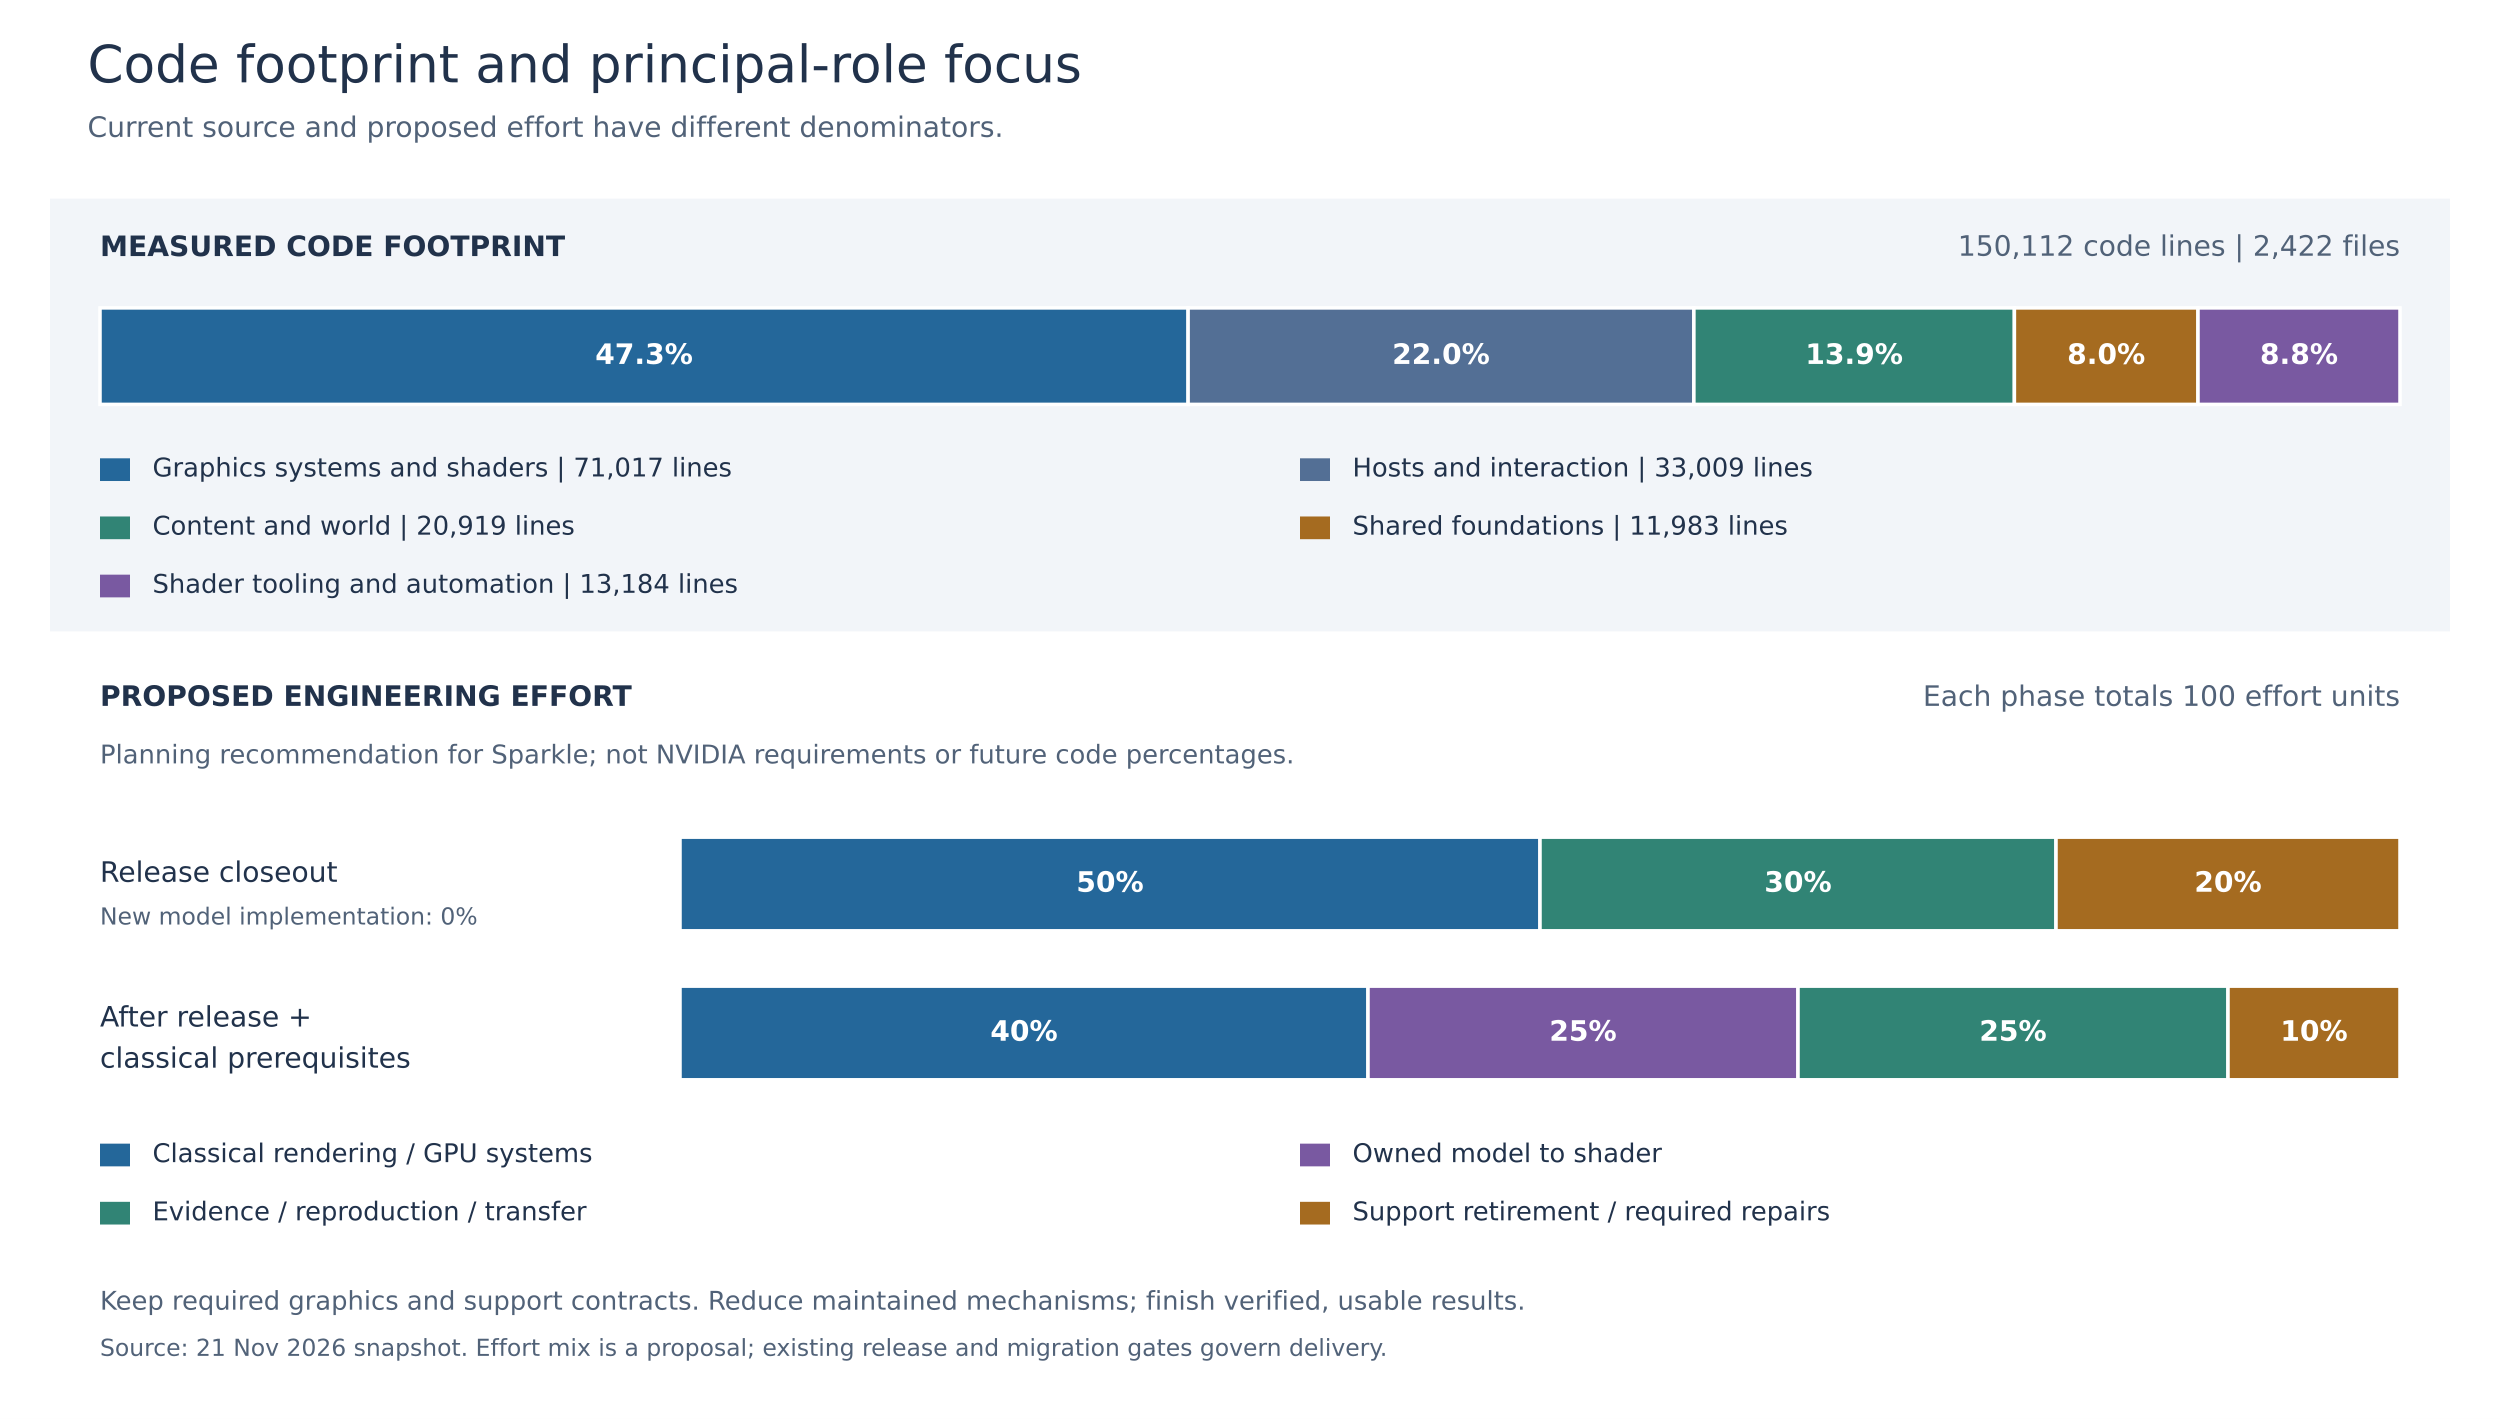
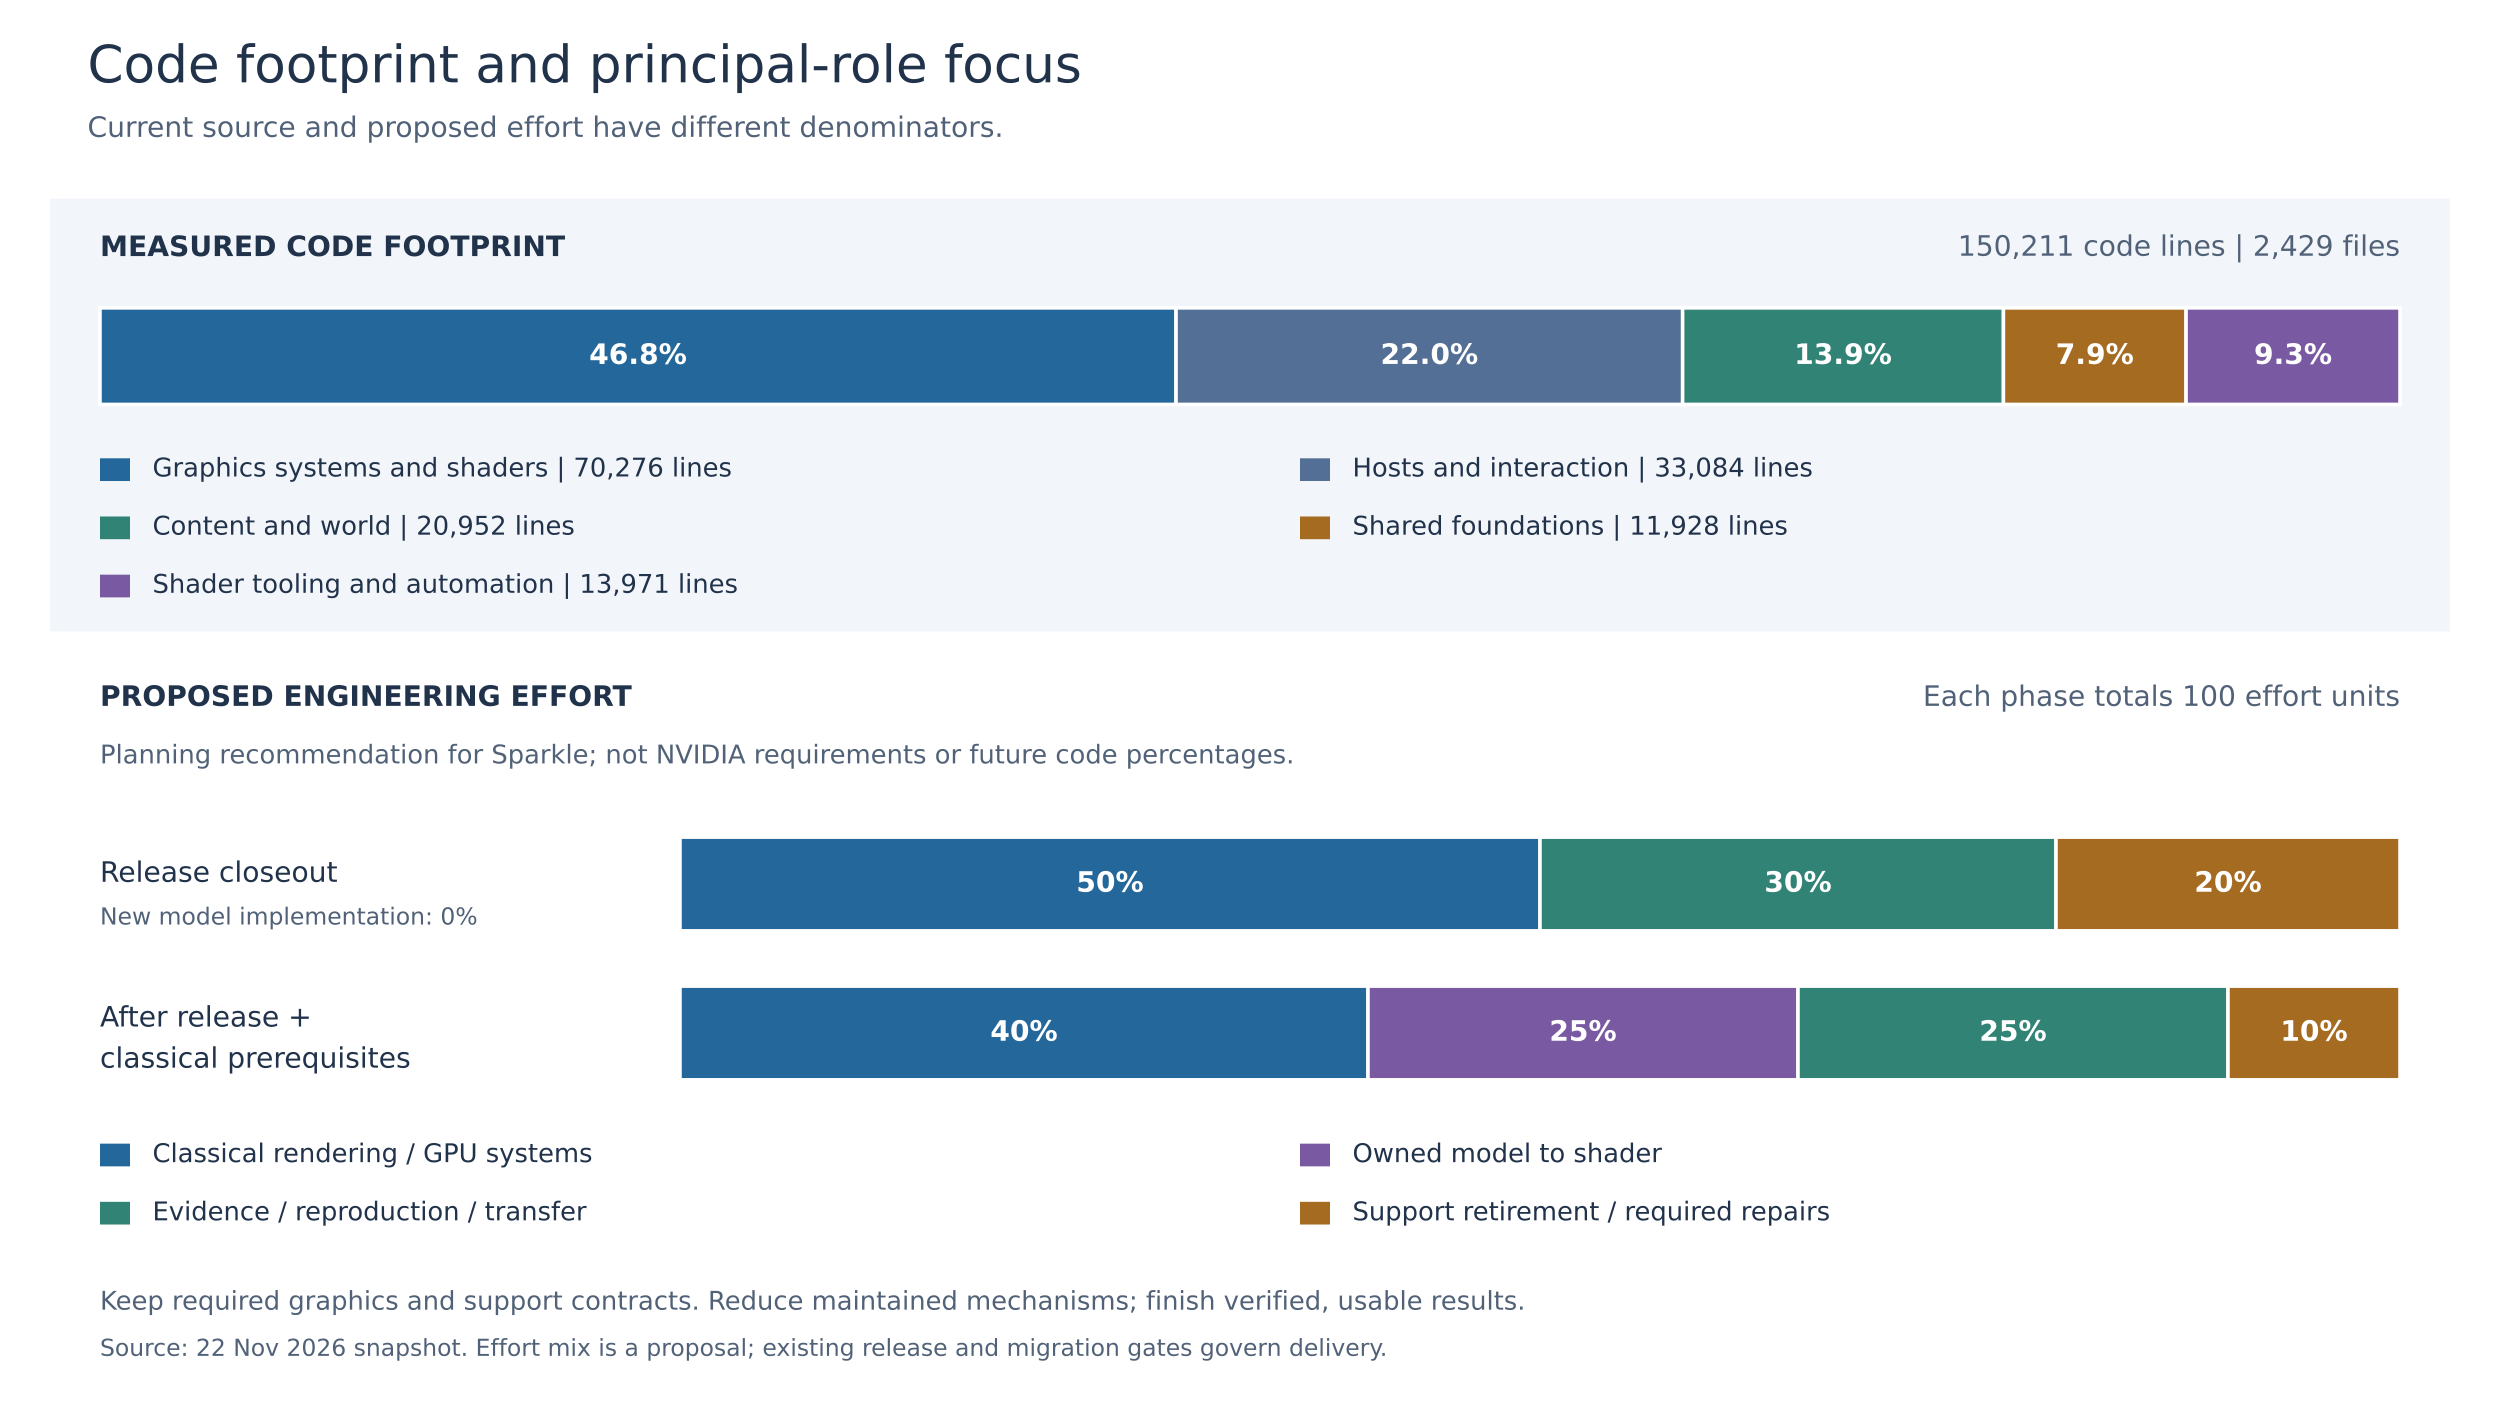
<svg xmlns="http://www.w3.org/2000/svg" width="1065.6pt" height="604.8pt" viewBox="0 0 1065.6 604.8" version="1.1" role="img" aria-labelledby="principal-proportions-title principal-proportions-description">
  <defs>
    <style type="text/css">*{stroke-linejoin: round; stroke-linecap: butt}</style>
  </defs>
  <g id="figure_1">
    <g id="patch_1">
      <path d="M 0 604.8  L 1065.6 604.8  L 1065.6 0  L 0 0  z " style="fill: #ffffff" />
    </g>
    <g id="axes_1">
      <g id="patch_2">
        <path d="M 21.312 269.136  L 1044.288 269.136  L 1044.288 84.672  L 21.312 84.672  z " clip-path="url(#pe87542b3ef)" style="fill: #f2f5f9" />
      </g>
      <g id="patch_3">
-         <path d="M 42.624 172.368  L 506.422 172.368  L 506.422 131.242  L 42.624 131.242  z " clip-path="url(#pe87542b3ef)" style="fill: #24679a; stroke: #ffffff; stroke-width: 1.5; stroke-linejoin: miter" />
+         <path d="M 42.624 172.368  L 501.28 172.368  L 501.28 131.242  L 42.624 131.242  z " clip-path="url(#pe87542b3ef)" style="fill: #24679a; stroke: #ffffff; stroke-width: 1.5; stroke-linejoin: miter" />
      </g>
      <g id="patch_4">
-         <path d="M 506.422 172.368  L 721.997 172.368  L 721.997 131.242  L 506.422 131.242  z " clip-path="url(#pe87542b3ef)" style="fill: #536f95; stroke: #ffffff; stroke-width: 1.5; stroke-linejoin: miter" />
+         <path d="M 501.28 172.368  L 717.203 172.368  L 717.203 131.242  L 501.28 131.242  z " clip-path="url(#pe87542b3ef)" style="fill: #536f95; stroke: #ffffff; stroke-width: 1.5; stroke-linejoin: miter" />
      </g>
      <g id="patch_5">
-         <path d="M 721.997 172.368  L 858.615 172.368  L 858.615 131.242  L 721.997 131.242  z " clip-path="url(#pe87542b3ef)" style="fill: #318475; stroke: #ffffff; stroke-width: 1.5; stroke-linejoin: miter" />
+         <path d="M 717.203 172.368  L 853.946 172.368  L 853.946 131.242  L 717.203 131.242  z " clip-path="url(#pe87542b3ef)" style="fill: #318475; stroke: #ffffff; stroke-width: 1.5; stroke-linejoin: miter" />
      </g>
      <g id="patch_6">
-         <path d="M 858.615 172.368  L 936.874 172.368  L 936.874 131.242  L 858.615 131.242  z " clip-path="url(#pe87542b3ef)" style="fill: #a56b20; stroke: #ffffff; stroke-width: 1.5; stroke-linejoin: miter" />
+         <path d="M 853.946 172.368  L 931.794 172.368  L 931.794 131.242  L 853.946 131.242  z " clip-path="url(#pe87542b3ef)" style="fill: #a56b20; stroke: #ffffff; stroke-width: 1.5; stroke-linejoin: miter" />
      </g>
      <g id="patch_7">
-         <path d="M 936.874 172.368  L 1022.976 172.368  L 1022.976 131.242  L 936.874 131.242  z " clip-path="url(#pe87542b3ef)" style="fill: #7959a1; stroke: #ffffff; stroke-width: 1.5; stroke-linejoin: miter" />
+         <path d="M 931.794 172.368  L 1022.976 172.368  L 1022.976 131.242  L 931.794 131.242  z " clip-path="url(#pe87542b3ef)" style="fill: #7959a1; stroke: #ffffff; stroke-width: 1.5; stroke-linejoin: miter" />
      </g>
      <g id="patch_8">
        <path d="M 42.624 205.027  L 55.411 205.027  L 55.411 195.35  L 42.624 195.35  z " clip-path="url(#pe87542b3ef)" style="fill: #24679a" />
      </g>
      <g id="patch_9">
        <path d="M 554.112 205.027  L 566.899 205.027  L 566.899 195.35  L 554.112 195.35  z " clip-path="url(#pe87542b3ef)" style="fill: #536f95" />
      </g>
      <g id="patch_10">
        <path d="M 42.624 229.824  L 55.411 229.824  L 55.411 220.147  L 42.624 220.147  z " clip-path="url(#pe87542b3ef)" style="fill: #318475" />
      </g>
      <g id="patch_11">
        <path d="M 554.112 229.824  L 566.899 229.824  L 566.899 220.147  L 554.112 220.147  z " clip-path="url(#pe87542b3ef)" style="fill: #a56b20" />
      </g>
      <g id="patch_12">
        <path d="M 42.624 254.621  L 55.411 254.621  L 55.411 244.944  L 42.624 244.944  z " clip-path="url(#pe87542b3ef)" style="fill: #7959a1" />
      </g>
      <g id="patch_13">
        <path d="M 289.843 396.749  L 656.41 396.749  L 656.41 356.832  L 289.843 356.832  z " clip-path="url(#pe87542b3ef)" style="fill: #24679a; stroke: #ffffff; stroke-width: 1.5; stroke-linejoin: miter" />
      </g>
      <g id="patch_14">
        <path d="M 656.41 396.749  L 876.349 396.749  L 876.349 356.832  L 656.41 356.832  z " clip-path="url(#pe87542b3ef)" style="fill: #318475; stroke: #ffffff; stroke-width: 1.5; stroke-linejoin: miter" />
      </g>
      <g id="patch_15">
        <path d="M 876.349 396.749  L 1022.976 396.749  L 1022.976 356.832  L 876.349 356.832  z " clip-path="url(#pe87542b3ef)" style="fill: #a56b20; stroke: #ffffff; stroke-width: 1.5; stroke-linejoin: miter" />
      </g>
      <g id="patch_16">
        <path d="M 289.843 460.253  L 583.096 460.253  L 583.096 420.336  L 289.843 420.336  z " clip-path="url(#pe87542b3ef)" style="fill: #24679a; stroke: #ffffff; stroke-width: 1.5; stroke-linejoin: miter" />
      </g>
      <g id="patch_17">
        <path d="M 583.096 460.253  L 766.38 460.253  L 766.38 420.336  L 583.096 420.336  z " clip-path="url(#pe87542b3ef)" style="fill: #7959a1; stroke: #ffffff; stroke-width: 1.5; stroke-linejoin: miter" />
      </g>
      <g id="patch_18">
        <path d="M 766.38 460.253  L 949.663 460.253  L 949.663 420.336  L 766.38 420.336  z " clip-path="url(#pe87542b3ef)" style="fill: #318475; stroke: #ffffff; stroke-width: 1.5; stroke-linejoin: miter" />
      </g>
      <g id="patch_19">
        <path d="M 949.663 460.253  L 1022.976 460.253  L 1022.976 420.336  L 949.663 420.336  z " clip-path="url(#pe87542b3ef)" style="fill: #a56b20; stroke: #ffffff; stroke-width: 1.5; stroke-linejoin: miter" />
      </g>
      <g id="patch_20">
        <path d="M 42.624 497.146  L 55.411 497.146  L 55.411 487.469  L 42.624 487.469  z " clip-path="url(#pe87542b3ef)" style="fill: #24679a" />
      </g>
      <g id="patch_21">
        <path d="M 554.112 497.146  L 566.899 497.146  L 566.899 487.469  L 554.112 487.469  z " clip-path="url(#pe87542b3ef)" style="fill: #7959a1" />
      </g>
      <g id="patch_22">
        <path d="M 42.624 521.942  L 55.411 521.942  L 55.411 512.266  L 42.624 512.266  z " clip-path="url(#pe87542b3ef)" style="fill: #318475" />
      </g>
      <g id="patch_23">
        <path d="M 554.112 521.942  L 566.899 521.942  L 566.899 512.266  L 554.112 512.266  z " clip-path="url(#pe87542b3ef)" style="fill: #a56b20" />
      </g>
      <g id="text_1">
        <text style="font-weight: 500; font-size: 22px; font-family: 'DejaVu Sans'; text-anchor: start; fill: #21324b" x="37.296" y="35.101" transform="rotate(-0 37.296 35.10102)">Code footprint and principal-role focus</text>
      </g>
      <g id="text_2">
        <text style="font-size: 12px; font-family: 'DejaVu Sans'; text-anchor: start; fill: #516278" x="37.296" y="58.348" transform="rotate(-0 37.296 58.34805)">Current source and proposed effort have different denominators.</text>
      </g>
      <g id="text_3">
        <text style="font-weight: 700; font-size: 12px; font-family: 'DejaVu Sans'; text-anchor: start; fill: #21324b" x="42.624" y="109.151" transform="rotate(-0 42.624 109.1513)">MEASURED CODE FOOTPRINT</text>
      </g>
      <g id="text_4">
-         <text style="font-size: 12px; font-family: 'DejaVu Sans'; text-anchor: end; fill: #516278" x="1022.976" y="109.011" transform="rotate(-0 1022.976 109.0106)">150,112 code lines  |  2,422 files</text>
+         <text style="font-size: 12px; font-family: 'DejaVu Sans'; text-anchor: end; fill: #516278" x="1022.976" y="109.011" transform="rotate(-0 1022.976 109.0106)">150,211 code lines  |  2,429 files</text>
      </g>
      <g id="text_5">
-         <text style="font-weight: 700; font-size: 12px; font-family: 'DejaVu Sans'; text-anchor: middle; fill: #ffffff" x="274.523" y="155.116" transform="rotate(-0 274.523 155.1161)">47.3%</text>
+         <text style="font-weight: 700; font-size: 12px; font-family: 'DejaVu Sans'; text-anchor: middle; fill: #ffffff" x="271.952" y="155.116" transform="rotate(-0 271.9521 155.1161)">46.8%</text>
      </g>
      <g id="text_6">
-         <text style="font-weight: 700; font-size: 12px; font-family: 'DejaVu Sans'; text-anchor: middle; fill: #ffffff" x="614.21" y="155.116" transform="rotate(-0 614.2097 155.1161)">22.0%</text>
+         <text style="font-weight: 700; font-size: 12px; font-family: 'DejaVu Sans'; text-anchor: middle; fill: #ffffff" x="609.242" y="155.116" transform="rotate(-0 609.2416 155.1161)">22.0%</text>
      </g>
      <g id="text_7">
-         <text style="font-weight: 700; font-size: 12px; font-family: 'DejaVu Sans'; text-anchor: middle; fill: #ffffff" x="790.306" y="155.116" transform="rotate(-0 790.3063 155.1161)">13.9%</text>
+         <text style="font-weight: 700; font-size: 12px; font-family: 'DejaVu Sans'; text-anchor: middle; fill: #ffffff" x="785.575" y="155.116" transform="rotate(-0 785.5746 155.1161)">13.9%</text>
      </g>
      <g id="text_8">
-         <text style="font-weight: 700; font-size: 12px; font-family: 'DejaVu Sans'; text-anchor: middle; fill: #ffffff" x="897.745" y="155.116" transform="rotate(-0 897.7446 155.1161)">8.0%</text>
+         <text style="font-weight: 700; font-size: 12px; font-family: 'DejaVu Sans'; text-anchor: middle; fill: #ffffff" x="892.87" y="155.116" transform="rotate(-0 892.8702 155.1161)">7.9%</text>
      </g>
      <g id="text_9">
-         <text style="font-weight: 700; font-size: 12px; font-family: 'DejaVu Sans'; text-anchor: middle; fill: #ffffff" x="979.925" y="155.116" transform="rotate(-0 979.9249 155.1161)">8.8%</text>
+         <text style="font-weight: 700; font-size: 12px; font-family: 'DejaVu Sans'; text-anchor: middle; fill: #ffffff" x="977.385" y="155.116" transform="rotate(-0 977.3851 155.1161)">9.3%</text>
      </g>
      <g id="text_10">
-         <text style="font-size: 11px; font-family: 'DejaVu Sans'; text-anchor: start; fill: #21324b" x="65.002" y="203.095" transform="rotate(-0 65.0016 203.0952)">Graphics systems and shaders  |  71,017 lines</text>
+         <text style="font-size: 11px; font-family: 'DejaVu Sans'; text-anchor: start; fill: #21324b" x="65.002" y="203.095" transform="rotate(-0 65.0016 203.0952)">Graphics systems and shaders  |  70,276 lines</text>
      </g>
      <g id="text_11">
-         <text style="font-size: 11px; font-family: 'DejaVu Sans'; text-anchor: start; fill: #21324b" x="576.49" y="203.095" transform="rotate(-0 576.4896 203.0952)">Hosts and interaction  |  33,009 lines</text>
+         <text style="font-size: 11px; font-family: 'DejaVu Sans'; text-anchor: start; fill: #21324b" x="576.49" y="203.095" transform="rotate(-0 576.4896 203.0952)">Hosts and interaction  |  33,084 lines</text>
      </g>
      <g id="text_12">
-         <text style="font-size: 11px; font-family: 'DejaVu Sans'; text-anchor: start; fill: #21324b" x="65.002" y="227.892" transform="rotate(-0 65.0016 227.892)">Content and world  |  20,919 lines</text>
+         <text style="font-size: 11px; font-family: 'DejaVu Sans'; text-anchor: start; fill: #21324b" x="65.002" y="227.892" transform="rotate(-0 65.0016 227.892)">Content and world  |  20,952 lines</text>
      </g>
      <g id="text_13">
-         <text style="font-size: 11px; font-family: 'DejaVu Sans'; text-anchor: start; fill: #21324b" x="576.49" y="227.892" transform="rotate(-0 576.4896 227.892)">Shared foundations  |  11,983 lines</text>
+         <text style="font-size: 11px; font-family: 'DejaVu Sans'; text-anchor: start; fill: #21324b" x="576.49" y="227.892" transform="rotate(-0 576.4896 227.892)">Shared foundations  |  11,928 lines</text>
      </g>
      <g id="text_14">
-         <text style="font-size: 11px; font-family: 'DejaVu Sans'; text-anchor: start; fill: #21324b" x="65.002" y="252.689" transform="rotate(-0 65.0016 252.6888)">Shader tooling and automation  |  13,184 lines</text>
+         <text style="font-size: 11px; font-family: 'DejaVu Sans'; text-anchor: start; fill: #21324b" x="65.002" y="252.689" transform="rotate(-0 65.0016 252.6888)">Shader tooling and automation  |  13,971 lines</text>
      </g>
      <g id="text_15">
        <text style="font-weight: 700; font-size: 12px; font-family: 'DejaVu Sans'; text-anchor: start; fill: #21324b" x="42.624" y="300.873" transform="rotate(-0 42.624 300.8729)">PROPOSED ENGINEERING EFFORT</text>
      </g>
      <g id="text_16">
        <text style="font-size: 12px; font-family: 'DejaVu Sans'; text-anchor: end; fill: #516278" x="1022.976" y="300.873" transform="rotate(-0 1022.976 300.8729)">Each phase totals 100 effort units</text>
      </g>
      <g id="text_17">
        <text style="font-size: 11px; font-family: 'DejaVu Sans'; text-anchor: start; fill: #516278" x="42.624" y="325.394" transform="rotate(-0 42.624 325.3937)">Planning recommendation for Sparkle; not NVIDIA requirements or future code percentages.</text>
      </g>
      <g id="text_18">
        <text style="font-weight: 500; font-size: 12px; font-family: 'DejaVu Sans'; text-anchor: start; fill: #21324b" x="42.624" y="375.868" transform="rotate(-0 42.624 375.868)">Release closeout</text>
      </g>
      <g id="text_19">
        <text style="font-size: 10px; font-family: 'DejaVu Sans'; text-anchor: start; fill: #516278" x="42.624" y="394.065" transform="rotate(-0 42.624 394.065)">New model implementation: 0%</text>
      </g>
      <g id="text_20">
        <text style="font-weight: 700; font-size: 12px; font-family: 'DejaVu Sans'; text-anchor: middle; fill: #ffffff" x="473.126" y="380.102" transform="rotate(-0 473.1264 380.1017)">50%</text>
      </g>
      <g id="text_21">
        <text style="font-weight: 700; font-size: 12px; font-family: 'DejaVu Sans'; text-anchor: middle; fill: #ffffff" x="766.38" y="380.102" transform="rotate(-0 766.3795 380.1017)">30%</text>
      </g>
      <g id="text_22">
        <text style="font-weight: 700; font-size: 12px; font-family: 'DejaVu Sans'; text-anchor: middle; fill: #ffffff" x="949.663" y="380.102" transform="rotate(-0 949.6627 380.1017)">20%</text>
      </g>
      <g id="text_23">
        <text style="font-weight: 500; font-size: 12px; font-family: 'DejaVu Sans'; text-anchor: start; fill: #21324b" x="42.624" y="437.558" transform="rotate(-0 42.624 437.5577)">After release +</text>
      </g>
      <g id="text_24">
        <text style="font-weight: 500; font-size: 12px; font-family: 'DejaVu Sans'; text-anchor: start; fill: #21324b" x="42.624" y="455.097" transform="rotate(-0 42.624 455.0969)">classical prerequisites</text>
      </g>
      <g id="text_25">
        <text style="font-weight: 700; font-size: 12px; font-family: 'DejaVu Sans'; text-anchor: middle; fill: #ffffff" x="436.47" y="443.606" transform="rotate(-0 436.4698 443.6057)">40%</text>
      </g>
      <g id="text_26">
        <text style="font-weight: 700; font-size: 12px; font-family: 'DejaVu Sans'; text-anchor: middle; fill: #ffffff" x="674.738" y="443.606" transform="rotate(-0 674.7379 443.6057)">25%</text>
      </g>
      <g id="text_27">
        <text style="font-weight: 700; font-size: 12px; font-family: 'DejaVu Sans'; text-anchor: middle; fill: #ffffff" x="858.021" y="443.606" transform="rotate(-0 858.0211 443.6057)">25%</text>
      </g>
      <g id="text_28">
        <text style="font-weight: 700; font-size: 12px; font-family: 'DejaVu Sans'; text-anchor: middle; fill: #ffffff" x="986.319" y="443.606" transform="rotate(-0 986.3194 443.6057)">10%</text>
      </g>
      <g id="text_29">
        <text style="font-size: 11px; font-family: 'DejaVu Sans'; text-anchor: start; fill: #21324b" x="65.002" y="495.343" transform="rotate(-0 65.0016 495.3425)">Classical rendering / GPU systems</text>
      </g>
      <g id="text_30">
        <text style="font-size: 11px; font-family: 'DejaVu Sans'; text-anchor: start; fill: #21324b" x="576.49" y="495.343" transform="rotate(-0 576.4896 495.3425)">Owned model to shader</text>
      </g>
      <g id="text_31">
        <text style="font-size: 11px; font-family: 'DejaVu Sans'; text-anchor: start; fill: #21324b" x="65.002" y="520.139" transform="rotate(-0 65.0016 520.1393)">Evidence / reproduction / transfer</text>
      </g>
      <g id="text_32">
        <text style="font-size: 11px; font-family: 'DejaVu Sans'; text-anchor: start; fill: #21324b" x="576.49" y="520.139" transform="rotate(-0 576.4896 520.1393)">Support retirement / required repairs</text>
      </g>
      <g id="text_33">
        <text style="font-size: 11px; font-family: 'DejaVu Sans'; text-anchor: start; fill: #516278" x="42.624" y="558.242" transform="rotate(-0 42.624 558.2417)">Keep required graphics and support contracts. Reduce maintained mechanisms; finish verified, usable results.</text>
      </g>
      <g id="text_34">
-         <text style="font-size: 10px; font-family: 'DejaVu Sans'; text-anchor: start; fill: #516278" x="42.624" y="577.924" transform="rotate(-0 42.624 577.9242)">Source: 21 Nov 2026 snapshot. Effort mix is a proposal; existing release and migration gates govern delivery.</text>
+         <text style="font-size: 10px; font-family: 'DejaVu Sans'; text-anchor: start; fill: #516278" x="42.624" y="577.924" transform="rotate(-0 42.624 577.9242)">Source: 22 Nov 2026 snapshot. Effort mix is a proposal; existing release and migration gates govern delivery.</text>
      </g>
    </g>
  </g>
  <defs>
    <clipPath id="pe87542b3ef">
      <rect x="0" y="0" width="1065.6" height="604.8" />
    </clipPath>
  </defs>
</svg>
